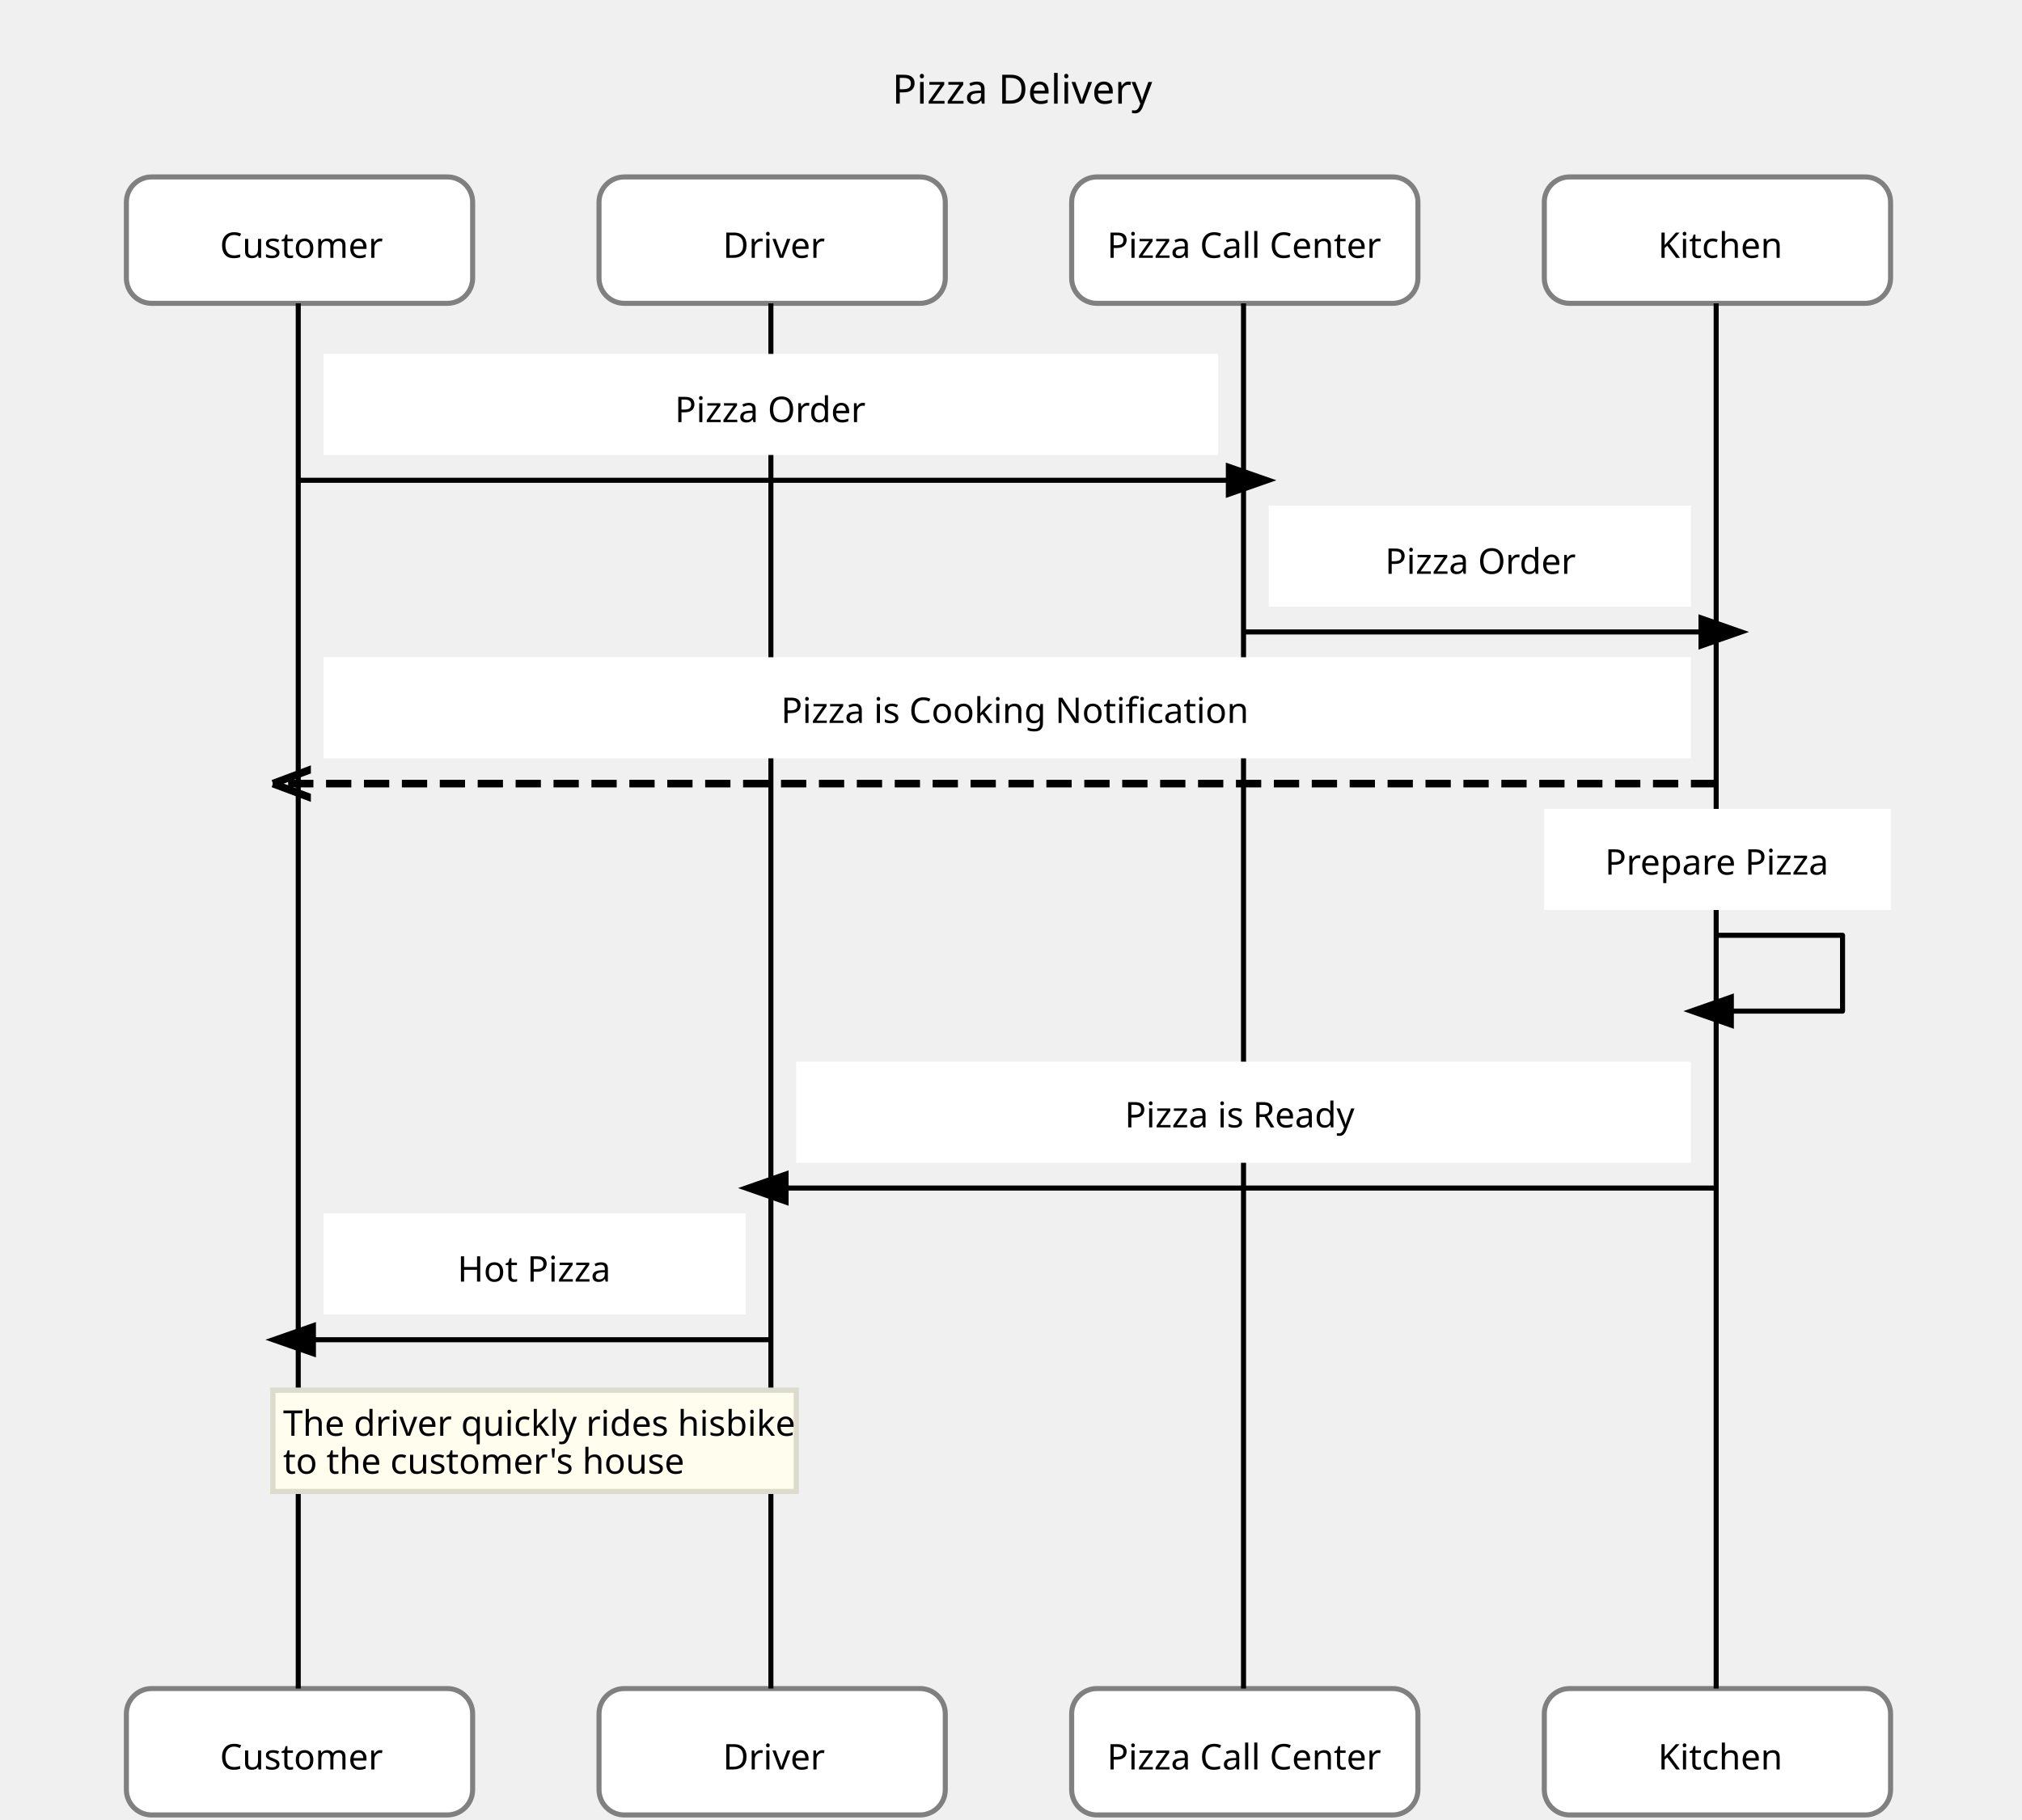
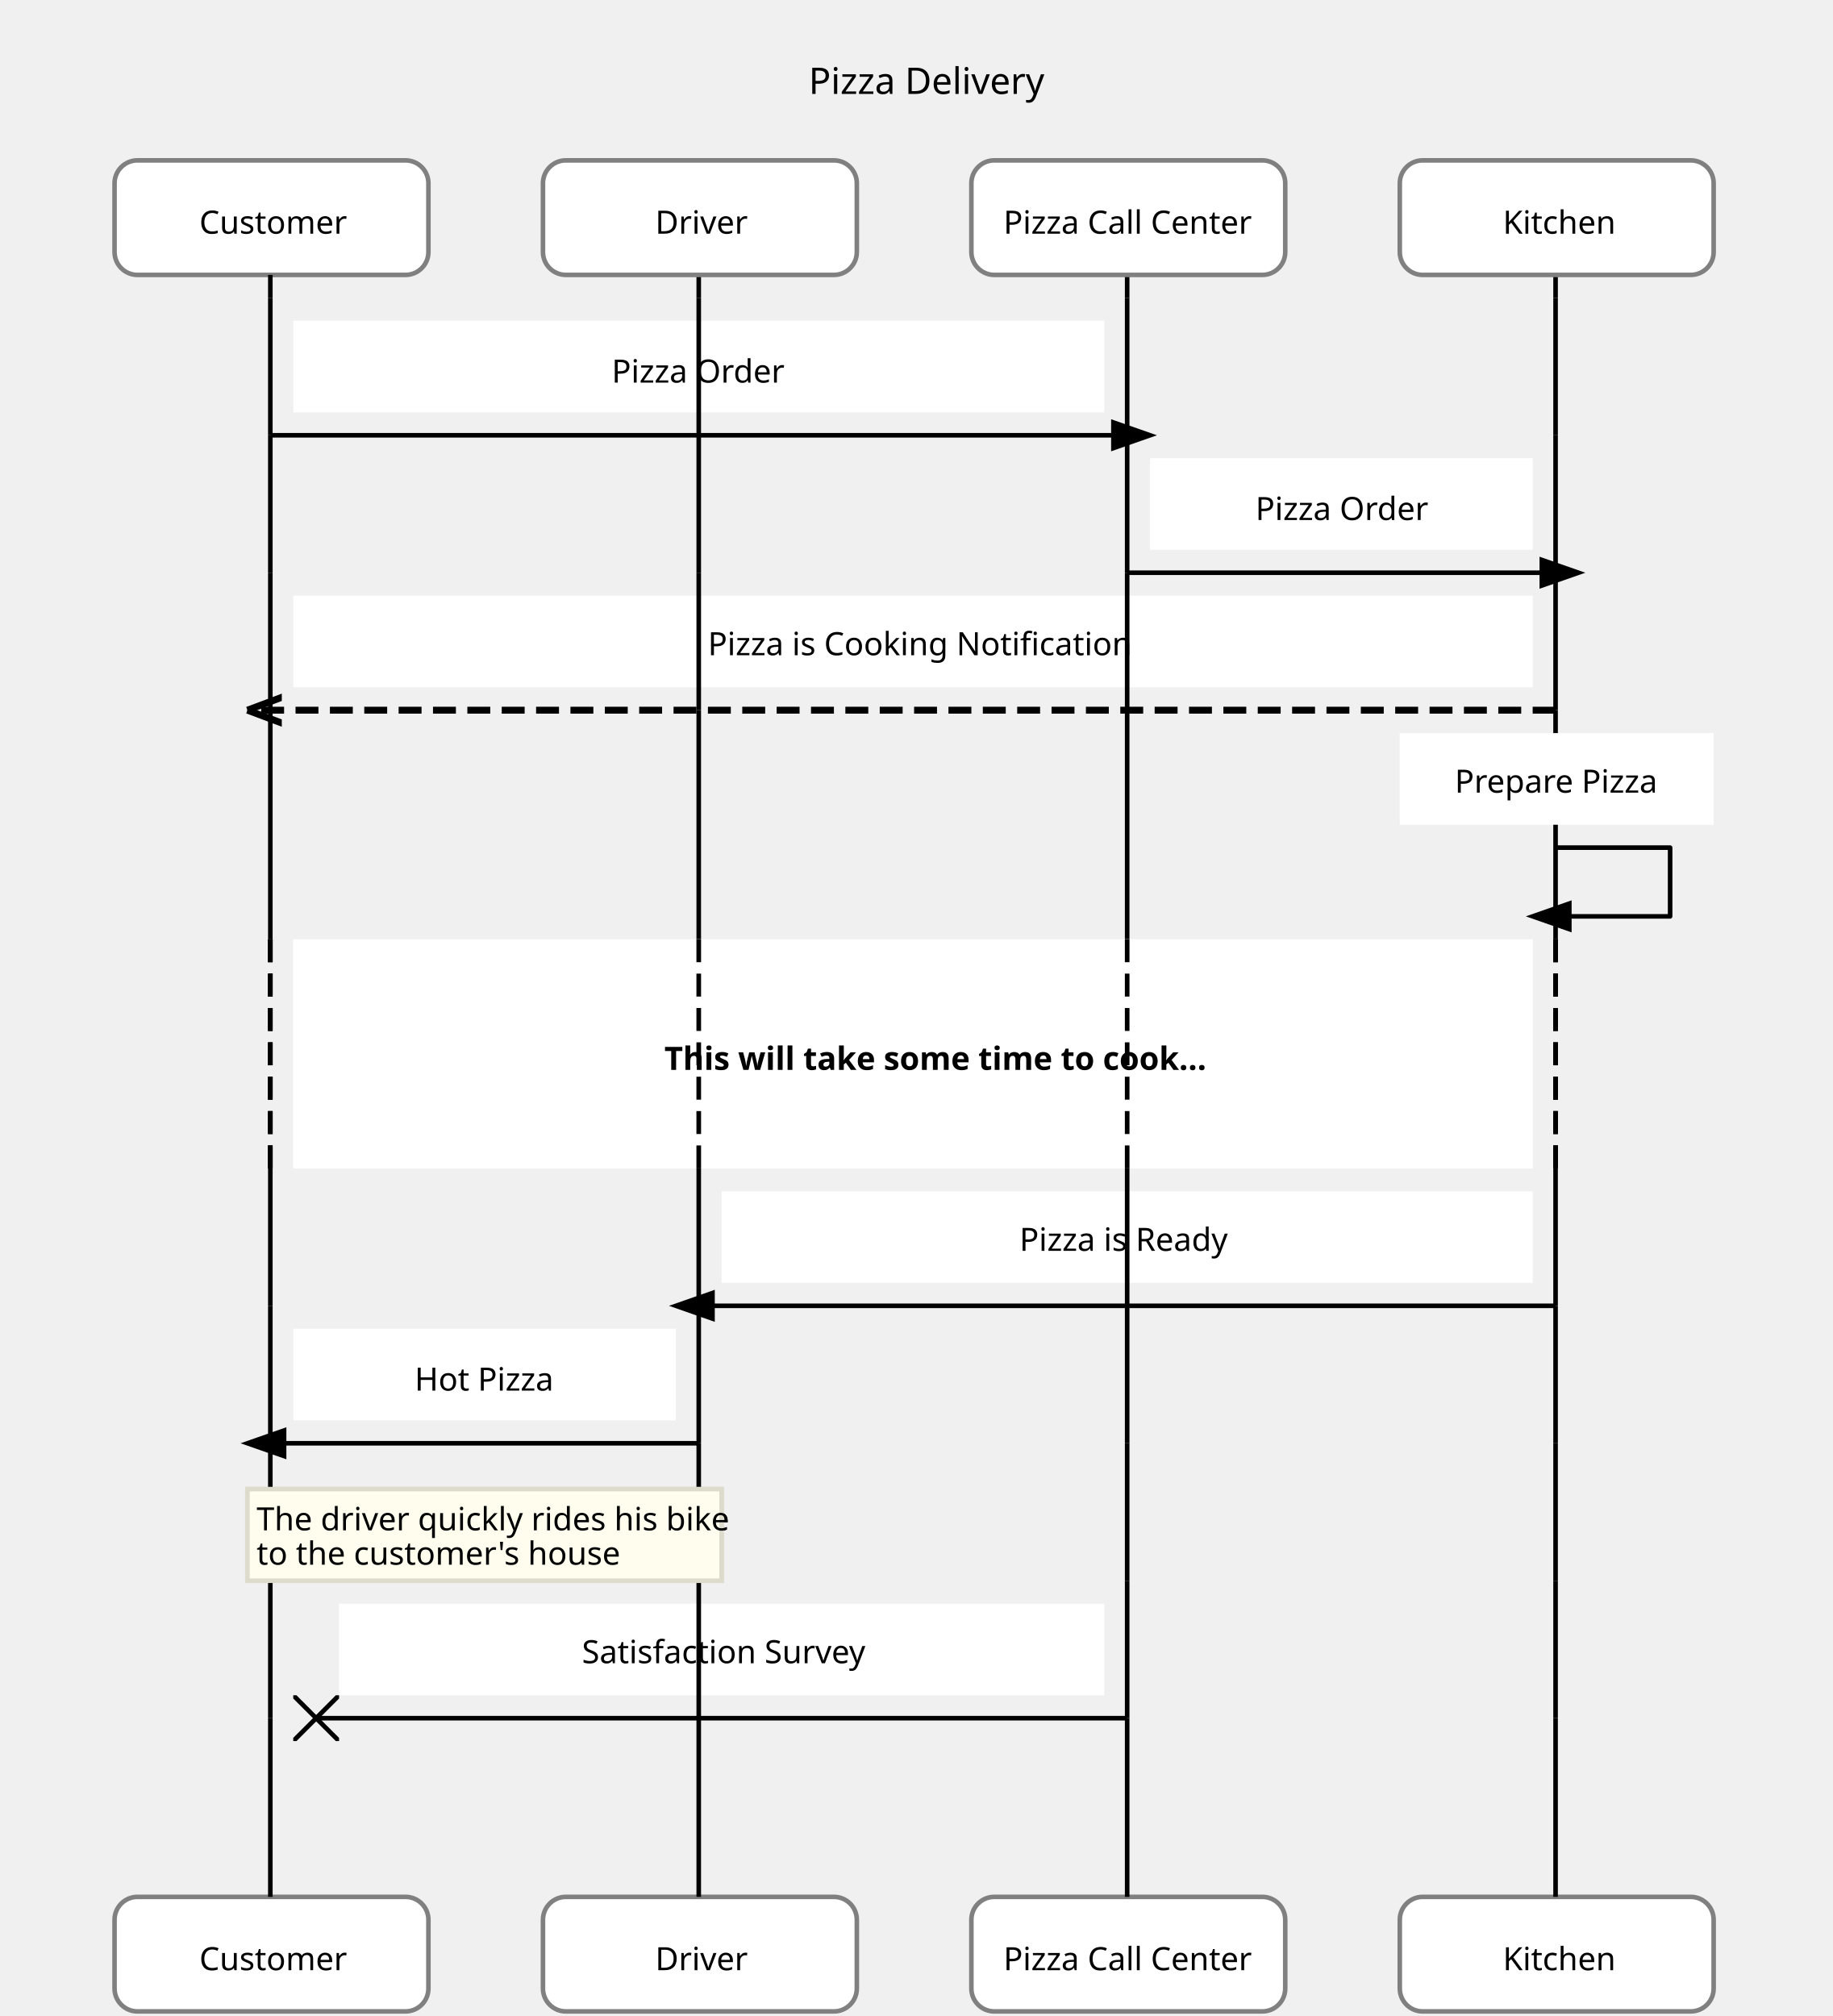
- <svg xmlns="http://www.w3.org/2000/svg" xmlns:xlink="http://www.w3.org/1999/xlink" version="1.2" width="800" height="720">
+ <svg xmlns="http://www.w3.org/2000/svg" xmlns:xlink="http://www.w3.org/1999/xlink" version="1.2" width="800" height="880" style="background-color:white">
  <defs>
    <marker id="arrow_head" markerWidth="10" markerHeight="7" refX="3.5" refY="3.5" orient="auto">
      <polygon points="0 0, 10 3.5, 0 7" />
    </marker>
    <marker id="lost_arrow_head" markerWidth="10" markerHeight="10" refX="5" refY="5" orient="auto">
      <line x1="0" y1="0" x2="10" y2="10" style="stroke:black;stroke-width:1" />
      <line x1="0" y1="10" x2="10" y2="0" style="stroke:black;stroke-width:1" />
    </marker>
    <marker id="reverse_arrow_head" markerWidth="10" markerHeight="7" refX="-3.5" refY="3.5" orient="auto">
      <polygon points="0 0, -10 3.5, 0 7" />
    </marker>
    <marker id="open_arrow_head" markerWidth="10" markerHeight="11" refX="5" refY="5" orient="auto">
      <line x1="5" y1="5" x2="-3" y2="8" style="stroke:black;stroke-width:1" />
      <line x1="5" y1="5" x2="-3" y2="2" style="stroke:black;stroke-width:1" />
    </marker>
  </defs>
  <rect id="title_rectangle_1" x="0" y="0" rx="0" ry="0" width="800" height="70" style="fill:none;stroke:none;stroke-width:2" />
  <text id="title_text_2" x="353" y="41" font-size="16" font-weight="normal" font-family="sans-serif"> Pizza Delivery</text>
-   <rect id="task_rectangle_3" x="50" y="70" rx="10" ry="10" width="137" height="50" style="fill:white;stroke:grey;stroke-width:2" />
-   <text id="task_text_4" x="87" y="102" font-size="14" font-weight="normal" font-family="sans-serif">Customer</text>
-   <rect id="task_rectangle_5" x="50" y="668" rx="10" ry="10" width="137" height="50" style="fill:white;stroke:grey;stroke-width:2" />
-   <text id="task_text_6" x="87" y="700" font-size="14" font-weight="normal" font-family="sans-serif">Customer</text>
-   <path id="line_task_1" d="M 118 120 L 118 668" stroke="black" stroke-width="2" fill="none" />
-   <rect id="task_rectangle_7" x="237" y="70" rx="10" ry="10" width="137" height="50" style="fill:white;stroke:grey;stroke-width:2" />
-   <text id="task_text_8" x="286" y="102" font-size="14" font-weight="normal" font-family="sans-serif">Driver</text>
-   <rect id="task_rectangle_9" x="237" y="668" rx="10" ry="10" width="137" height="50" style="fill:white;stroke:grey;stroke-width:2" />
-   <text id="task_text_10" x="286" y="700" font-size="14" font-weight="normal" font-family="sans-serif">Driver</text>
-   <path id="line_task_2" d="M 305 120 L 305 668" stroke="black" stroke-width="2" fill="none" />
+   <rect id="task_cell_70__rectangle_3" x="50" y="70" rx="10" ry="10" width="137" height="50" style="fill:white;stroke:grey;stroke-width:2" />
+   <text id="task_cell_70__text_4" x="87" y="102" font-size="14" font-weight="normal" font-family="sans-serif">Customer</text>
+   <rect id="task_cell_828__rectangle_5" x="50" y="828" rx="10" ry="10" width="137" height="50" style="fill:white;stroke:grey;stroke-width:2" />
+   <text id="task_cell_828__text_6" x="87" y="860" font-size="14" font-weight="normal" font-family="sans-serif">Customer</text>
+   <path id="line_task_1" d="M 118 120 L 118 130" stroke="black" stroke-width="2" fill="none" />
+   <path id="line_task_2" d="M 305 120 L 305 130" stroke="black" stroke-width="2" fill="none" />
+   <path id="line_task_3" d="M 492 120 L 492 130" stroke="black" stroke-width="2" fill="none" />
+   <path id="line_task_4" d="M 679 120 L 679 130" stroke="black" stroke-width="2" fill="none" />
+   <rect id="task_cell_70__rectangle_7" x="237" y="70" rx="10" ry="10" width="137" height="50" style="fill:white;stroke:grey;stroke-width:2" />
+   <text id="task_cell_70__text_8" x="286" y="102" font-size="14" font-weight="normal" font-family="sans-serif">Driver</text>
+   <rect id="task_cell_828__rectangle_9" x="237" y="828" rx="10" ry="10" width="137" height="50" style="fill:white;stroke:grey;stroke-width:2" />
+   <text id="task_cell_828__text_10" x="286" y="860" font-size="14" font-weight="normal" font-family="sans-serif">Driver</text>
+   <path id="line_task_1" d="M 118 130 L 118 130" stroke="black" stroke-width="2" fill="none" />
+   <path id="line_task_2" d="M 305 130 L 305 130" stroke="black" stroke-width="2" fill="none" />
+   <path id="line_task_3" d="M 492 130 L 492 130" stroke="black" stroke-width="2" fill="none" />
+   <path id="line_task_4" d="M 679 130 L 679 130" stroke="black" stroke-width="2" fill="none" />
  <rect id="connection_text_rectangle_11" x="128" y="140" rx="0" ry="0" width="354" height="40" style="fill:white;stroke:none;stroke-width:2" />
  <text id="connection_text_text_12" x="267" y="167" font-size="14" font-weight="normal" font-family="sans-serif">Pizza Order</text>
  <path id="connection_arrow_1" d="M 118 190 L 492 190" stroke="black" stroke-width="2" fill="none" marker-end="url(#arrow_head)" />
-   <rect id="task_rectangle_13" x="424" y="70" rx="10" ry="10" width="137" height="50" style="fill:white;stroke:grey;stroke-width:2" />
-   <text id="task_text_14" x="438" y="102" font-size="14" font-weight="normal" font-family="sans-serif">Pizza Call Center</text>
-   <rect id="task_rectangle_15" x="424" y="668" rx="10" ry="10" width="137" height="50" style="fill:white;stroke:grey;stroke-width:2" />
-   <text id="task_text_16" x="438" y="700" font-size="14" font-weight="normal" font-family="sans-serif">Pizza Call Center</text>
-   <path id="line_task_3" d="M 492 120 L 492 668" stroke="black" stroke-width="2" fill="none" />
+   <path id="line_task_1" d="M 118 130 L 118 190" stroke="black" stroke-width="2" fill="none" />
+   <path id="line_task_2" d="M 305 130 L 305 190" stroke="black" stroke-width="2" fill="none" />
+   <path id="line_task_3" d="M 492 130 L 492 190" stroke="black" stroke-width="2" fill="none" />
+   <path id="line_task_4" d="M 679 130 L 679 190" stroke="black" stroke-width="2" fill="none" />
+   <rect id="task_cell_70__rectangle_13" x="424" y="70" rx="10" ry="10" width="137" height="50" style="fill:white;stroke:grey;stroke-width:2" />
+   <text id="task_cell_70__text_14" x="438" y="102" font-size="14" font-weight="normal" font-family="sans-serif">Pizza Call Center</text>
+   <rect id="task_cell_828__rectangle_15" x="424" y="828" rx="10" ry="10" width="137" height="50" style="fill:white;stroke:grey;stroke-width:2" />
+   <text id="task_cell_828__text_16" x="438" y="860" font-size="14" font-weight="normal" font-family="sans-serif">Pizza Call Center</text>
+   <path id="line_task_1" d="M 118 190 L 118 190" stroke="black" stroke-width="2" fill="none" />
+   <path id="line_task_2" d="M 305 190 L 305 190" stroke="black" stroke-width="2" fill="none" />
+   <path id="line_task_3" d="M 492 190 L 492 190" stroke="black" stroke-width="2" fill="none" />
+   <path id="line_task_4" d="M 679 190 L 679 190" stroke="black" stroke-width="2" fill="none" />
  <rect id="connection_text_rectangle_17" x="502" y="200" rx="0" ry="0" width="167" height="40" style="fill:white;stroke:none;stroke-width:2" />
  <text id="connection_text_text_18" x="548" y="227" font-size="14" font-weight="normal" font-family="sans-serif">Pizza Order</text>
  <path id="connection_arrow_2" d="M 492 250 L 679 250" stroke="black" stroke-width="2" fill="none" marker-end="url(#arrow_head)" />
+   <path id="line_task_1" d="M 118 190 L 118 250" stroke="black" stroke-width="2" fill="none" />
+   <path id="line_task_2" d="M 305 190 L 305 250" stroke="black" stroke-width="2" fill="none" />
+   <path id="line_task_3" d="M 492 190 L 492 250" stroke="black" stroke-width="2" fill="none" />
+   <path id="line_task_4" d="M 679 190 L 679 250" stroke="black" stroke-width="2" fill="none" />
  <rect id="connection_text_rectangle_19" x="128" y="260" rx="0" ry="0" width="541" height="40" style="fill:white;stroke:none;stroke-width:2" />
  <text id="connection_text_text_20" x="309" y="286" font-size="14" font-weight="normal" font-family="sans-serif">Pizza is Cooking Notification</text>
  <path id="connection_arrow_3" d="M 679 310 L 108 310" stroke="black" stroke-width="3" fill="none" stroke-dasharray=" 10 5" marker-end="url(#open_arrow_head)" />
+   <path id="line_task_1" d="M 118 250 L 118 310" stroke="black" stroke-width="2" fill="none" />
+   <path id="line_task_2" d="M 305 250 L 305 310" stroke="black" stroke-width="2" fill="none" />
+   <path id="line_task_3" d="M 492 250 L 492 310" stroke="black" stroke-width="2" fill="none" />
+   <path id="line_task_4" d="M 679 250 L 679 310" stroke="black" stroke-width="2" fill="none" />
  <rect id="self_connection_text_4_rectangle_21" x="611" y="320" rx="0" ry="0" width="137" height="40" style="fill:white;stroke:none;stroke-width:2" />
  <text id="self_connection_text_4_text_22" x="635" y="346" font-size="14" font-weight="normal" font-family="sans-serif">Prepare Pizza</text>
  <path id="self_connection_arrow_4" d="M 679 370 L 729 370 L 729 400 679 400 " stroke="black" stroke-linejoin="round" stroke-width="2" fill="none" marker-end="url(#arrow_head)" />
-   <rect id="task_rectangle_23" x="611" y="70" rx="10" ry="10" width="137" height="50" style="fill:white;stroke:grey;stroke-width:2" />
-   <text id="task_text_24" x="656" y="102" font-size="14" font-weight="normal" font-family="sans-serif">Kitchen</text>
-   <rect id="task_rectangle_25" x="611" y="668" rx="10" ry="10" width="137" height="50" style="fill:white;stroke:grey;stroke-width:2" />
-   <text id="task_text_26" x="656" y="700" font-size="14" font-weight="normal" font-family="sans-serif">Kitchen</text>
-   <path id="line_task_4" d="M 679 120 L 679 668" stroke="black" stroke-width="2" fill="none" />
-   <rect id="connection_text_rectangle_27" x="315" y="420" rx="0" ry="0" width="354" height="40" style="fill:white;stroke:none;stroke-width:2" />
-   <text id="connection_text_text_28" x="445" y="446" font-size="14" font-weight="normal" font-family="sans-serif">Pizza is Ready</text>
-   <path id="connection_arrow_5" d="M 679 470 L 305 470" stroke="black" stroke-width="2" fill="none" marker-end="url(#arrow_head)" />
-   <rect id="connection_text_rectangle_29" x="128" y="480" rx="0" ry="0" width="167" height="40" style="fill:white;stroke:none;stroke-width:2" />
-   <text id="connection_text_text_30" x="181" y="507" font-size="14" font-weight="normal" font-family="sans-serif">Hot Pizza</text>
-   <path id="connection_arrow_6" d="M 305 530 L 118 530" stroke="black" stroke-width="2" fill="none" marker-end="url(#arrow_head)" />
-   <rect id="note_1_rectangle_31" x="108" y="550" rx="0" ry="0" width="207" height="40" style="fill:rgb(255, 253, 238);stroke:rgb(221, 219, 204);stroke-width:2" />
-   <text id="note_1_text_32" x="112" y="568" font-size="14" font-weight="normal" font-family="sans-serif">The driver quickly rides hisbike</text>
-   <text id="note_1_text_33" x="112" y="583" font-size="14" font-weight="normal" font-family="sans-serif">to  the customer's house</text>
+   <path id="line_task_1" d="M 118 310 L 118 410" stroke="black" stroke-width="2" fill="none" />
+   <path id="line_task_2" d="M 305 310 L 305 410" stroke="black" stroke-width="2" fill="none" />
+   <path id="line_task_3" d="M 492 310 L 492 410" stroke="black" stroke-width="2" fill="none" />
+   <path id="line_task_4" d="M 679 310 L 679 410" stroke="black" stroke-width="2" fill="none" />
+   <rect id="divider_rectangle_23" x="128" y="410" rx="0" ry="0" width="541" height="100" style="fill:white;stroke:none;stroke-width:2" fill-opacity="0.9" />
+   <text id="divider_text_24" x="290" y="467" font-size="14" font-weight="bold" font-family="sans-serif"> This will take some time to cook...</text>
+   <path id="delay_vertical_4_0_front" d="M 118 410 L118 510" stroke-width="2" fill="none" stroke="black" stroke-dasharray=" 10 5" />
+   <path id="delay_vertical_4_1_front" d="M 305 410 L305 510" stroke-width="2" fill="none" stroke="black" stroke-dasharray=" 10 5" />
+   <path id="delay_vertical_4_2_front" d="M 492 410 L492 510" stroke-width="2" fill="none" stroke="black" stroke-dasharray=" 10 5" />
+   <path id="delay_vertical_4_3_front" d="M 679 410 L679 510" stroke-width="2" fill="none" stroke="black" stroke-dasharray=" 10 5" />
+   <path id="line_task_1" d="M 118 410 L 118 510" stroke="black" stroke-width="2" fill="none" stroke-dasharray=" 10 5" />
+   <path id="line_task_2" d="M 305 410 L 305 510" stroke="black" stroke-width="2" fill="none" stroke-dasharray=" 10 5" />
+   <path id="line_task_3" d="M 492 410 L 492 510" stroke="black" stroke-width="2" fill="none" stroke-dasharray=" 10 5" />
+   <path id="line_task_4" d="M 679 410 L 679 510" stroke="black" stroke-width="2" fill="none" stroke-dasharray=" 10 5" />
+   <rect id="task_cell_70__rectangle_25" x="611" y="70" rx="10" ry="10" width="137" height="50" style="fill:white;stroke:grey;stroke-width:2" />
+   <text id="task_cell_70__text_26" x="656" y="102" font-size="14" font-weight="normal" font-family="sans-serif">Kitchen</text>
+   <rect id="task_cell_828__rectangle_27" x="611" y="828" rx="10" ry="10" width="137" height="50" style="fill:white;stroke:grey;stroke-width:2" />
+   <text id="task_cell_828__text_28" x="656" y="860" font-size="14" font-weight="normal" font-family="sans-serif">Kitchen</text>
+   <path id="line_task_1" d="M 118 510 L 118 510" stroke="black" stroke-width="2" fill="none" />
+   <path id="line_task_2" d="M 305 510 L 305 510" stroke="black" stroke-width="2" fill="none" />
+   <path id="line_task_3" d="M 492 510 L 492 510" stroke="black" stroke-width="2" fill="none" />
+   <path id="line_task_4" d="M 679 510 L 679 510" stroke="black" stroke-width="2" fill="none" />
+   <rect id="connection_text_rectangle_29" x="315" y="520" rx="0" ry="0" width="354" height="40" style="fill:white;stroke:none;stroke-width:2" />
+   <text id="connection_text_text_30" x="445" y="546" font-size="14" font-weight="normal" font-family="sans-serif">Pizza is Ready</text>
+   <path id="connection_arrow_5" d="M 679 570 L 305 570" stroke="black" stroke-width="2" fill="none" marker-end="url(#arrow_head)" />
+   <path id="line_task_1" d="M 118 510 L 118 570" stroke="black" stroke-width="2" fill="none" />
+   <path id="line_task_2" d="M 305 510 L 305 570" stroke="black" stroke-width="2" fill="none" />
+   <path id="line_task_3" d="M 492 510 L 492 570" stroke="black" stroke-width="2" fill="none" />
+   <path id="line_task_4" d="M 679 510 L 679 570" stroke="black" stroke-width="2" fill="none" />
+   <rect id="connection_text_rectangle_31" x="128" y="580" rx="0" ry="0" width="167" height="40" style="fill:white;stroke:none;stroke-width:2" />
+   <text id="connection_text_text_32" x="181" y="607" font-size="14" font-weight="normal" font-family="sans-serif">Hot Pizza</text>
+   <path id="connection_arrow_6" d="M 305 630 L 118 630" stroke="black" stroke-width="2" fill="none" marker-end="url(#arrow_head)" />
+   <path id="line_task_1" d="M 118 570 L 118 630" stroke="black" stroke-width="2" fill="none" />
+   <path id="line_task_2" d="M 305 570 L 305 630" stroke="black" stroke-width="2" fill="none" />
+   <path id="line_task_3" d="M 492 570 L 492 630" stroke="black" stroke-width="2" fill="none" />
+   <path id="line_task_4" d="M 679 570 L 679 630" stroke="black" stroke-width="2" fill="none" />
+   <rect id="note_1_rectangle_33" x="108" y="650" rx="0" ry="0" width="207" height="40" style="fill:rgb(255, 253, 238);stroke:rgb(221, 219, 204);stroke-width:2" />
+   <text id="note_1_text_34" x="112" y="668" font-size="14" font-weight="normal" font-family="sans-serif">The driver quickly rides his bike</text>
+   <text id="note_1_text_35" x="112" y="683" font-size="14" font-weight="normal" font-family="sans-serif">to  the customer's house</text>
+   <path id="line_task_1" d="M 118 630 L 118 690" stroke="black" stroke-width="2" fill="none" />
+   <path id="line_task_2" d="M 305 630 L 305 690" stroke="black" stroke-width="2" fill="none" />
+   <path id="line_task_3" d="M 492 630 L 492 690" stroke="black" stroke-width="2" fill="none" />
+   <path id="line_task_4" d="M 679 630 L 679 690" stroke="black" stroke-width="2" fill="none" />
+   <rect id="connection_text_rectangle_36" x="148" y="700" rx="0" ry="0" width="334" height="40" style="fill:white;stroke:none;stroke-width:2" />
+   <text id="connection_text_text_37" x="254" y="726" font-size="14" font-weight="normal" font-family="sans-serif">Satisfaction Survey</text>
+   <path id="connection_arrow_7" d="M 492 750 L 138 750" stroke="black" stroke-width="2" fill="none" marker-end="url(#lost_arrow_head)" />
+   <path id="line_task_1" d="M 118 690 L 118 750" stroke="black" stroke-width="2" fill="none" />
+   <path id="line_task_2" d="M 305 690 L 305 750" stroke="black" stroke-width="2" fill="none" />
+   <path id="line_task_3" d="M 492 690 L 492 750" stroke="black" stroke-width="2" fill="none" />
+   <path id="line_task_4" d="M 679 690 L 679 750" stroke="black" stroke-width="2" fill="none" />
+   <path id="line_task_1" d="M 118 750 L 118 828" stroke="black" stroke-width="2" fill="none" />
+   <path id="line_task_2" d="M 305 750 L 305 828" stroke="black" stroke-width="2" fill="none" />
+   <path id="line_task_3" d="M 492 750 L 492 828" stroke="black" stroke-width="2" fill="none" />
+   <path id="line_task_4" d="M 679 750 L 679 828" stroke="black" stroke-width="2" fill="none" />
  <use xlink:href="#self_connection_text_4_rectangle_21" />
  <use xlink:href="#self_connection_text_4_text_22" />
-   <use xlink:href="#note_1_rectangle_31" />
-   <use xlink:href="#note_1_text_32" />
-   <use xlink:href="#note_1_text_33" />
+   <use xlink:href="#divider_rectangle_23" />
+   <use xlink:href="#divider_text_24" />
+   <use xlink:href="#delay_vertical_4_0_front" />
+   <use xlink:href="#delay_vertical_4_1_front" />
+   <use xlink:href="#delay_vertical_4_2_front" />
+   <use xlink:href="#delay_vertical_4_3_front" />
+   <use xlink:href="#note_1_rectangle_33" />
+   <use xlink:href="#note_1_text_34" />
+   <use xlink:href="#note_1_text_35" />
</svg>
